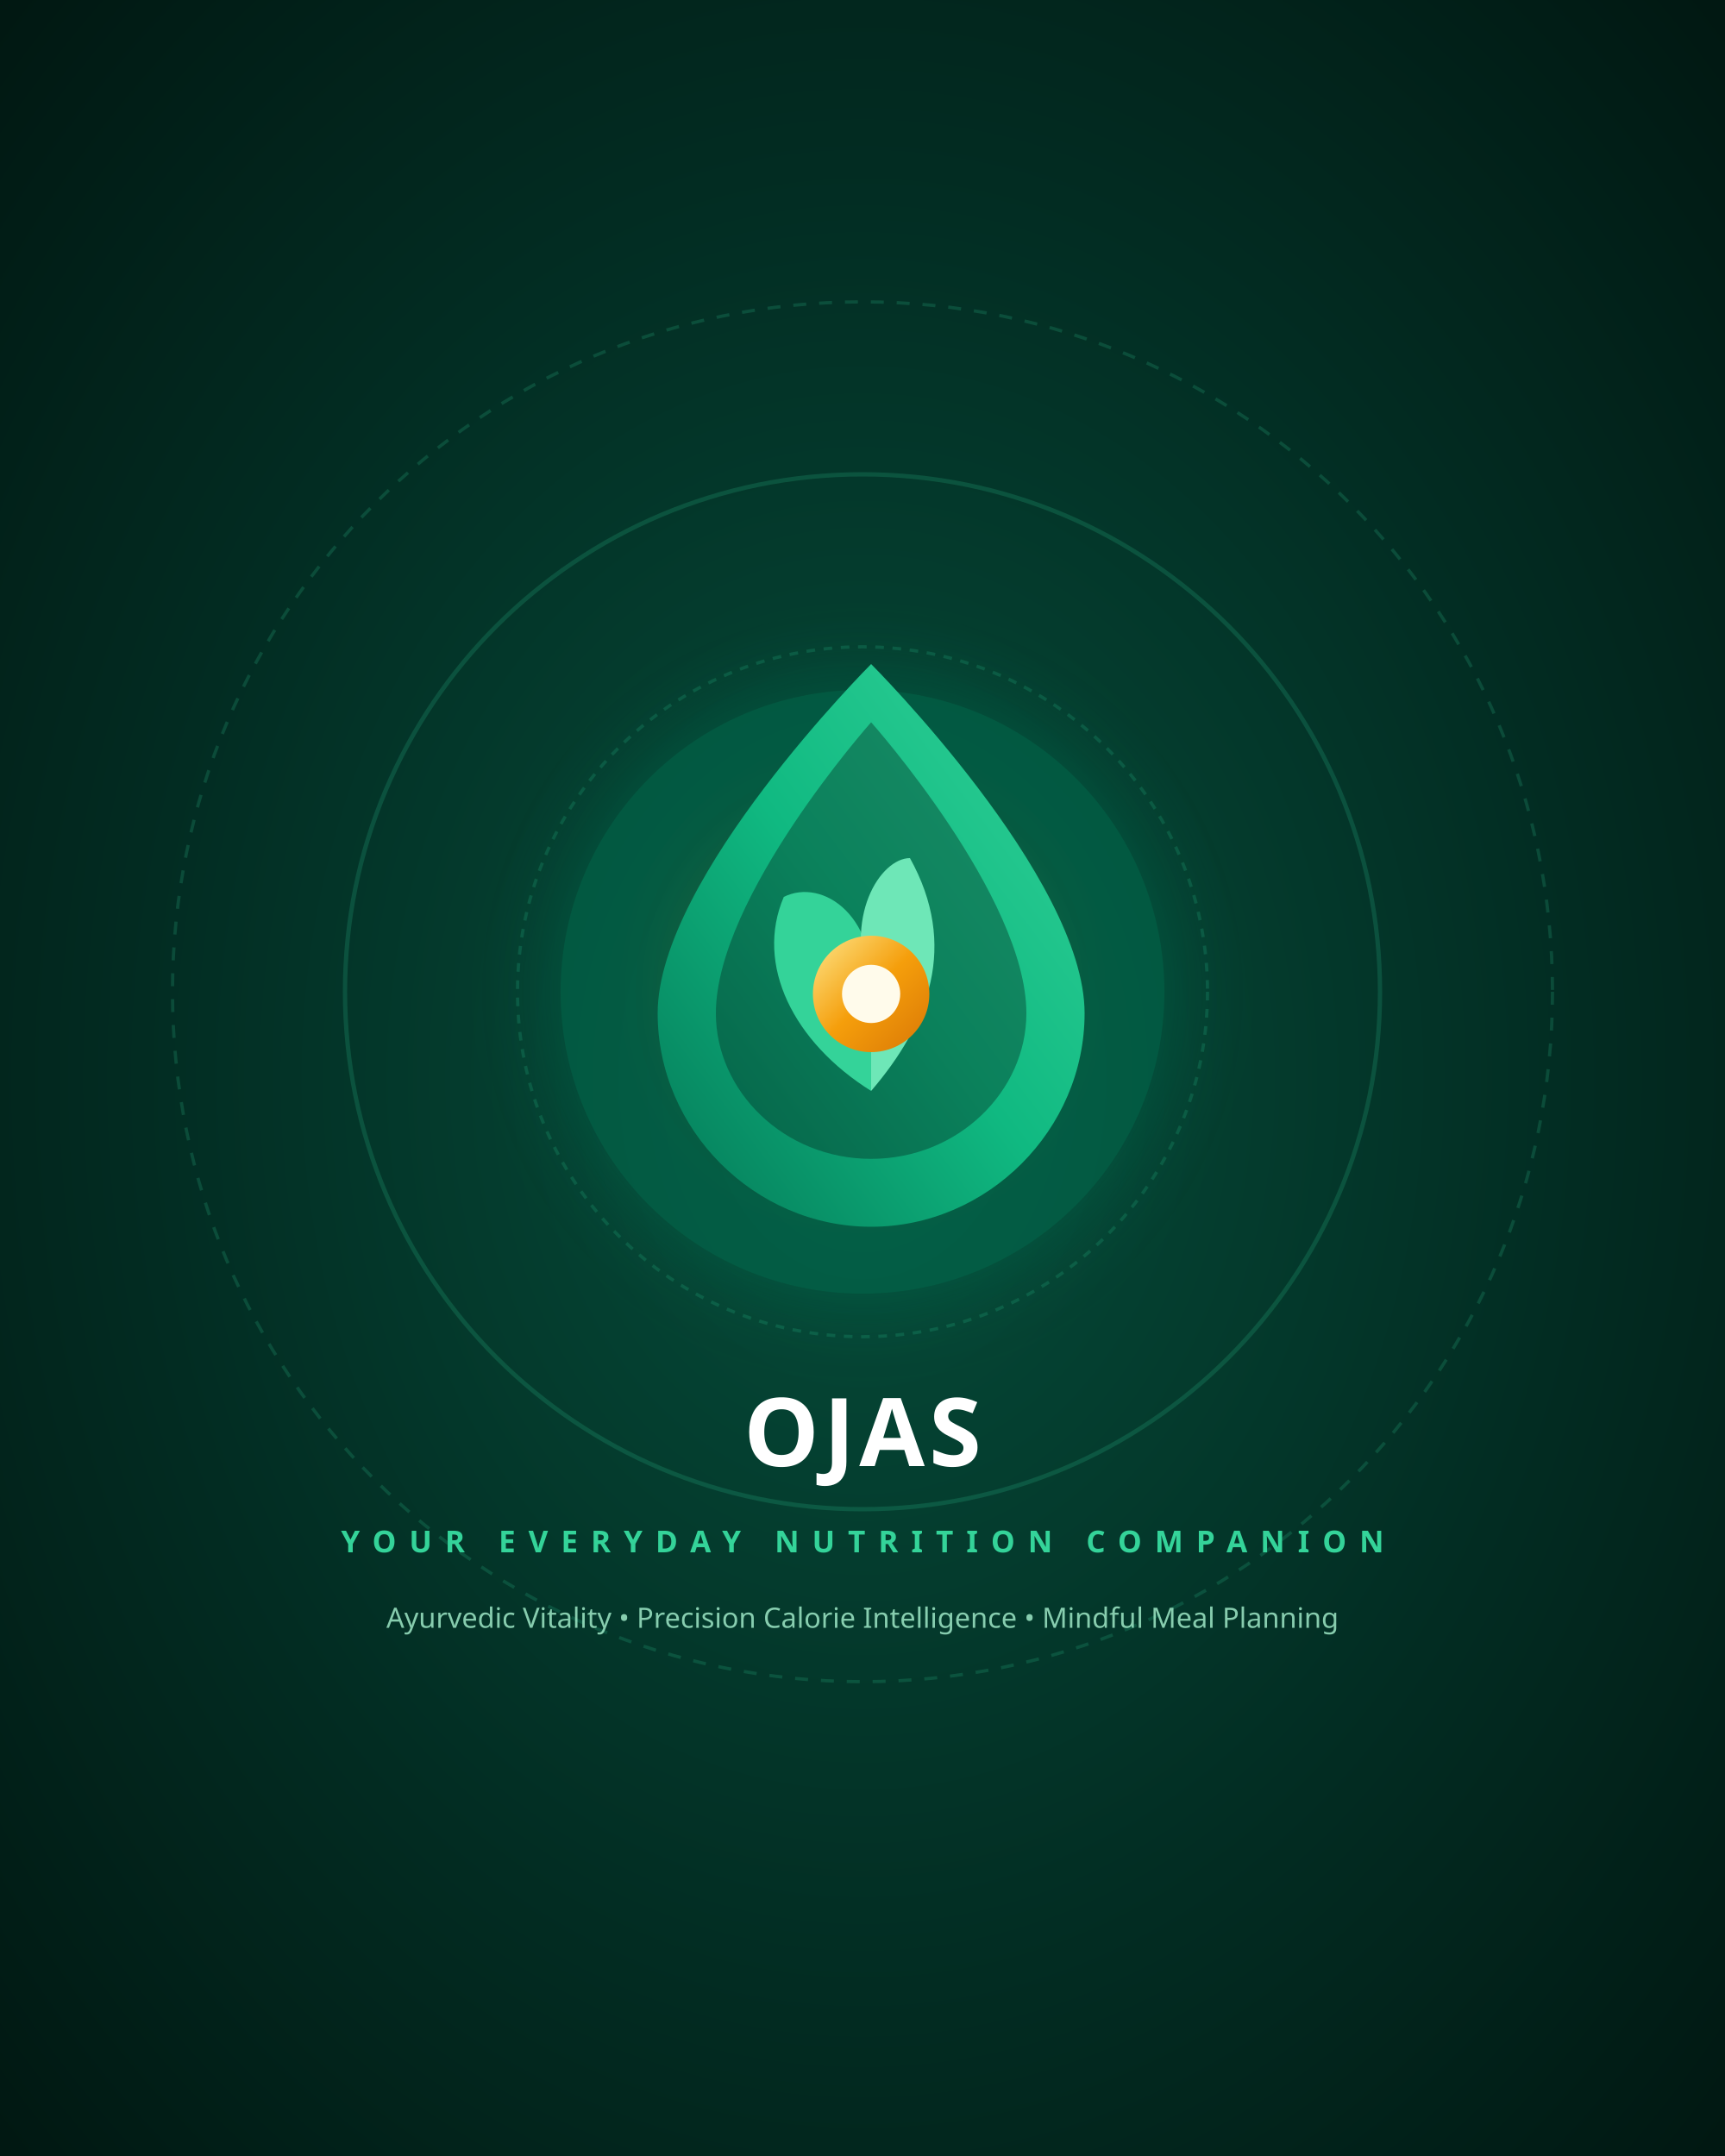
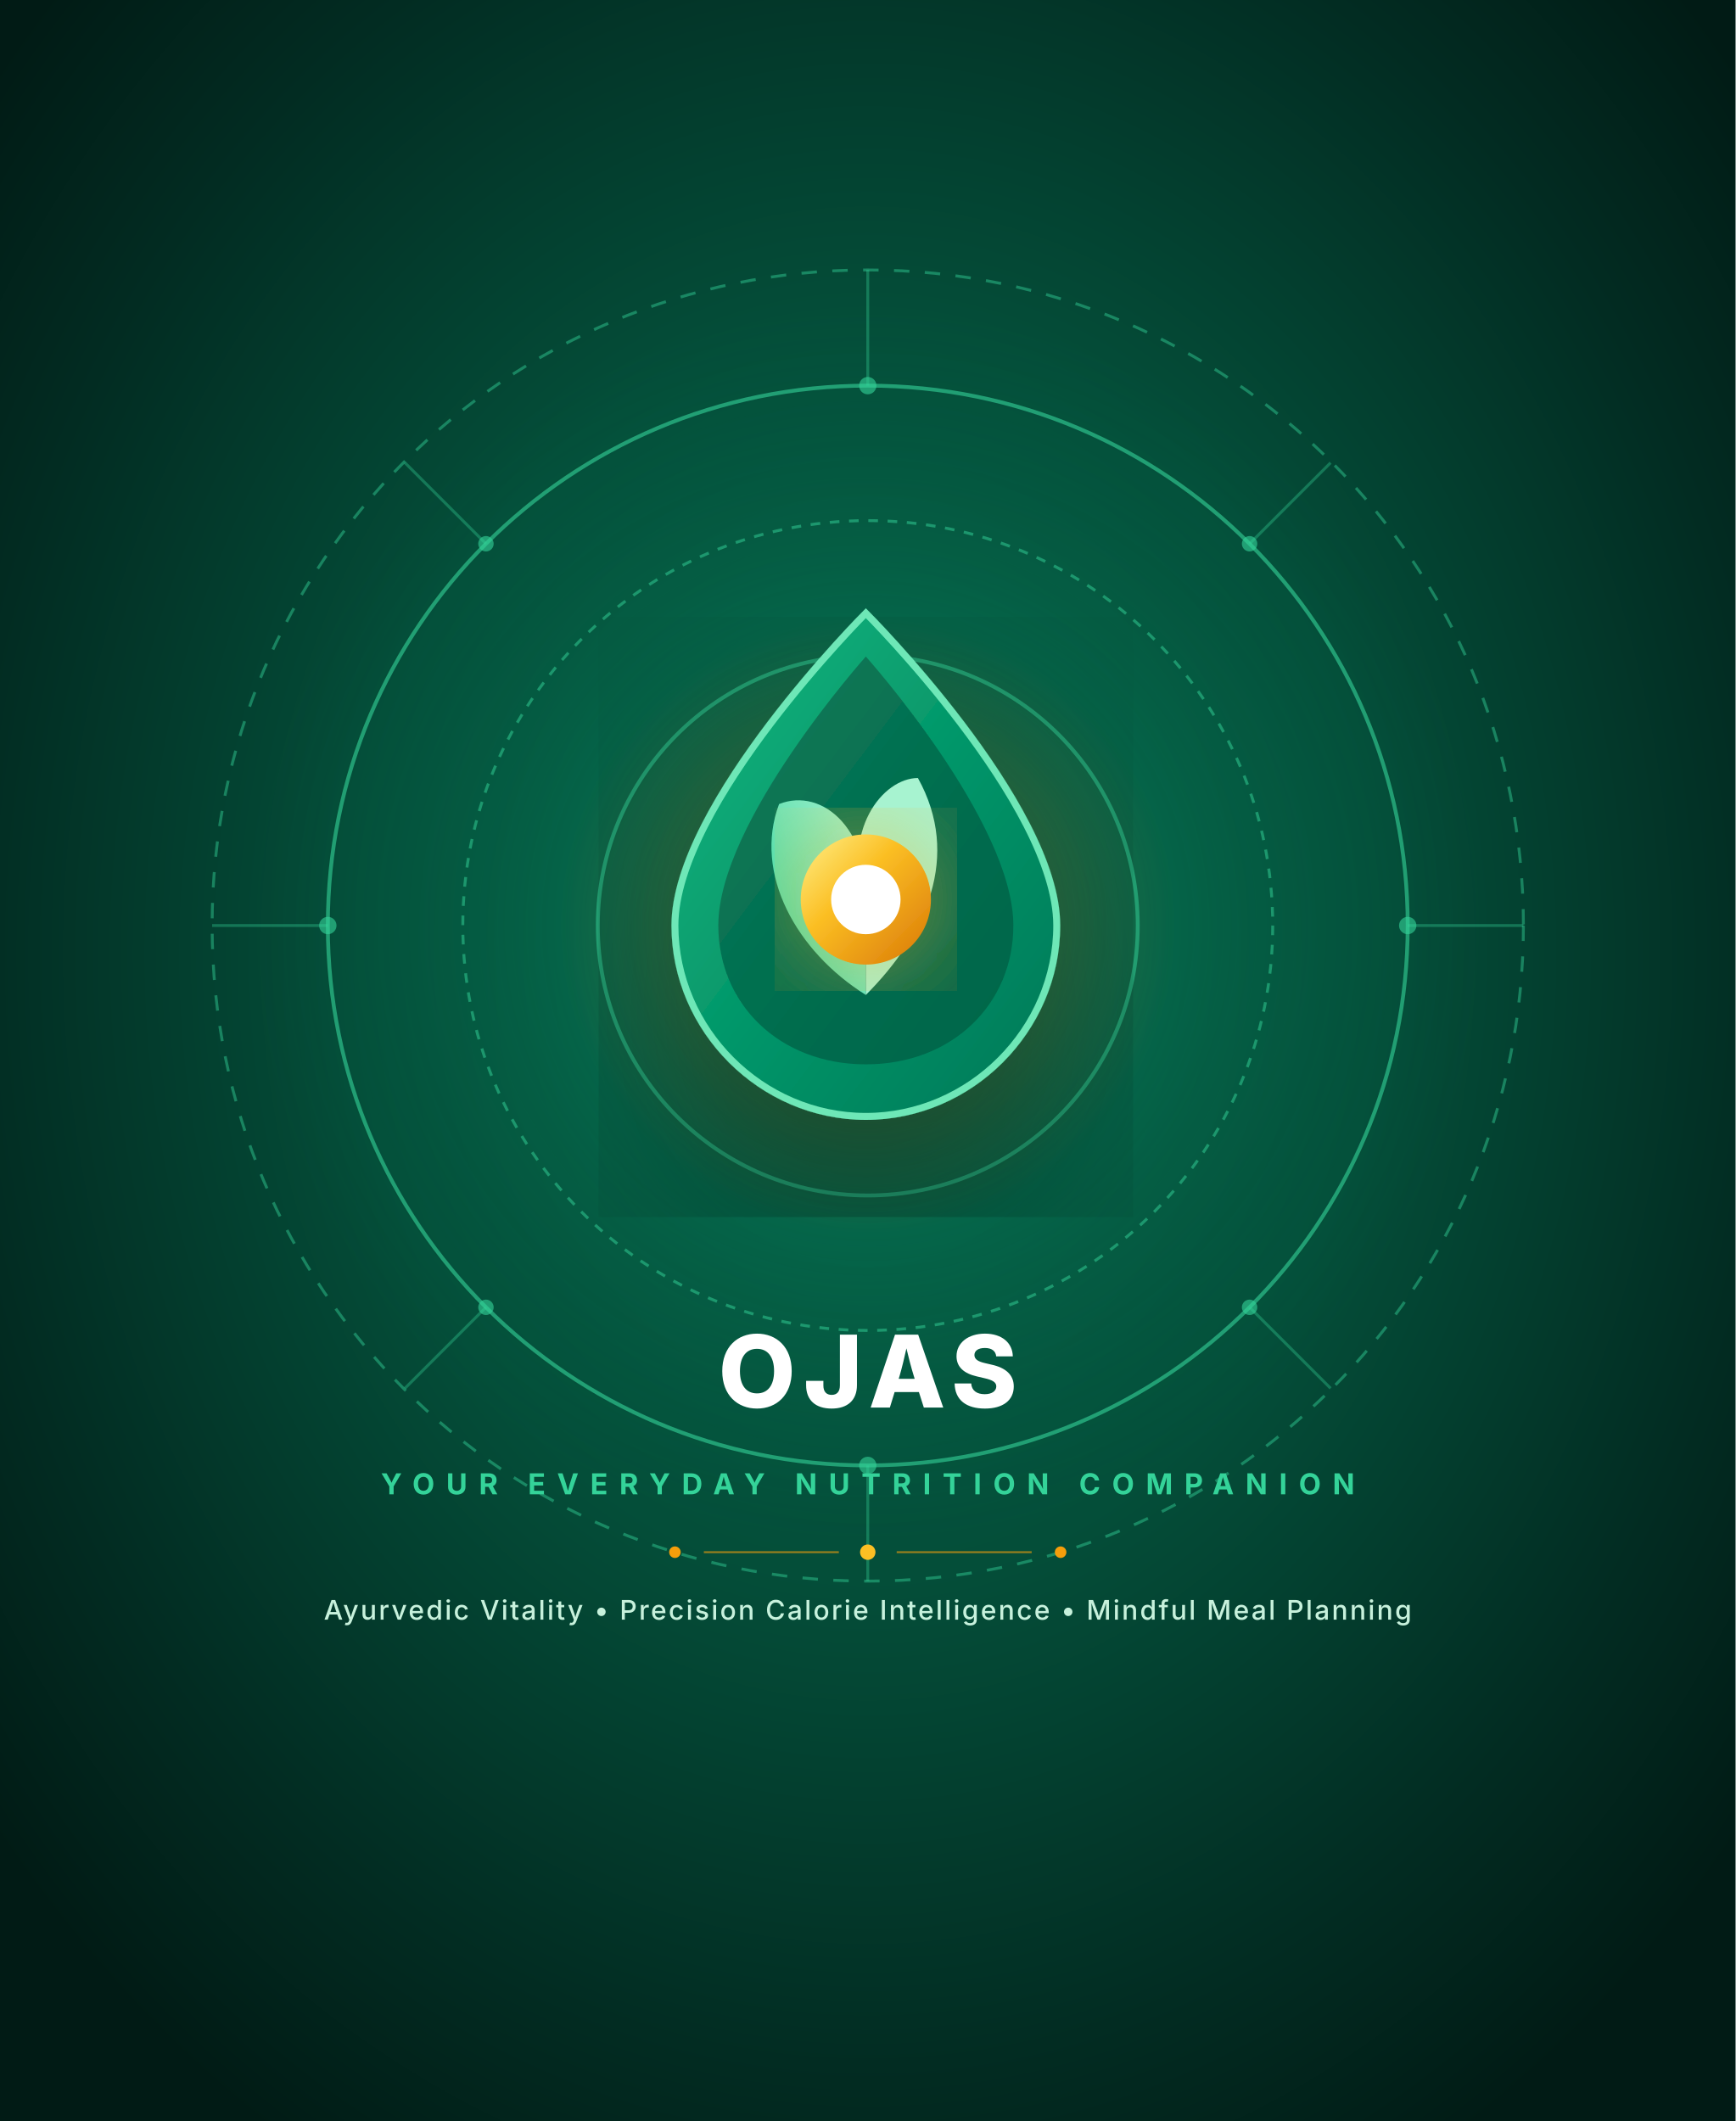
- <svg xmlns="http://www.w3.org/2000/svg" viewBox="0 0 800 1000" width="100%" height="100%">
+ <svg xmlns="http://www.w3.org/2000/svg" viewBox="0 0 900 1100" width="100%" height="100%">
  <defs>
-     <radialGradient id="bgGlow" cx="50%" cy="50%" r="70%">
-       <stop offset="0%" stop-color="#064E3B" />
-       <stop offset="60%" stop-color="#022C22" />
-       <stop offset="100%" stop-color="#011812" />
+     <radialGradient id="loginBg" cx="50%" cy="45%" r="65%">
+       <stop offset="0%" stop-color="#065F46" />
+       <stop offset="45%" stop-color="#044E39" />
+       <stop offset="80%" stop-color="#022C22" />
+       <stop offset="100%" stop-color="#011B15" />
    </radialGradient>
-     <linearGradient id="leafGrad" x1="0%" y1="100%" x2="100%" y2="0%">
-       <stop offset="0%" stop-color="#047857" />
-       <stop offset="50%" stop-color="#10B981" />
-       <stop offset="100%" stop-color="#34D399" />
+     <radialGradient id="emeraldAura" cx="50%" cy="50%" r="50%">
+       <stop offset="0%" stop-color="#10B981" stop-opacity="0.45" />
+       <stop offset="60%" stop-color="#059669" stop-opacity="0.15" />
+       <stop offset="100%" stop-color="#047857" stop-opacity="0" />
+     </radialGradient>
+     <radialGradient id="goldAura" cx="50%" cy="50%" r="50%">
+       <stop offset="0%" stop-color="#F59E0B" stop-opacity="0.5" />
+       <stop offset="50%" stop-color="#D97706" stop-opacity="0.2" />
+       <stop offset="100%" stop-color="#B45309" stop-opacity="0" />
+     </radialGradient>
+     <linearGradient id="vibrantDrop" x1="0%" y1="0%" x2="100%" y2="100%">
+       <stop offset="0%" stop-color="#10B981" />
+       <stop offset="50%" stop-color="#059669" />
+       <stop offset="100%" stop-color="#047857" />
    </linearGradient>
-     <linearGradient id="goldGrad" x1="0%" y1="0%" x2="100%" y2="100%">
-       <stop offset="0%" stop-color="#FDE68A" />
-       <stop offset="50%" stop-color="#F59E0B" />
+     <linearGradient id="brightMintGrad" x1="0%" y1="100%" x2="100%" y2="0%">
+       <stop offset="0%" stop-color="#34D399" />
+       <stop offset="100%" stop-color="#A7F3D0" />
+     </linearGradient>
+     <linearGradient id="goldCoreGrad" x1="0%" y1="0%" x2="100%" y2="100%">
+       <stop offset="0%" stop-color="#FEF08A" />
+       <stop offset="40%" stop-color="#FBBF24" />
      <stop offset="100%" stop-color="#D97706" />
    </linearGradient>
-     <filter id="aura" x="-30%" y="-30%" width="160%" height="160%">
-       <feGaussianBlur stdDeviation="20" result="blur" />
+     <filter id="glow" x="-20%" y="-20%" width="140%" height="140%">
+       <feGaussianBlur stdDeviation="8" result="blur" />
      <feComposite in="SourceGraphic" in2="blur" operator="over" />
    </filter>
+     <filter id="softShadow" x="-20%" y="-20%" width="140%" height="140%">
+       <feDropShadow dx="0" dy="12" stdDeviation="16" flood-color="#000000" flood-opacity="0.5" />
+     </filter>
  </defs>
-   <rect width="800" height="1000" fill="url(#bgGlow)" />
-   <g opacity="0.18" stroke="#34D399" fill="none">
-     <circle cx="400" cy="460" r="320" stroke-width="1.5" stroke-dasharray="6 6" />
-     <circle cx="400" cy="460" r="240" stroke-width="2" />
-     <circle cx="400" cy="460" r="160" stroke-width="1.5" stroke-dasharray="4 4" />
-     <circle cx="400" cy="460" r="80" stroke-width="1" />
+   <rect width="900" height="1100" fill="url(#loginBg)" />
+   <circle cx="450" cy="480" r="320" fill="url(#emeraldAura)" />
+   <circle cx="450" cy="480" r="160" fill="url(#goldAura)" />
+   <g stroke="#34D399" fill="none">
+     <circle cx="450" cy="480" r="340" stroke-width="1.5" stroke-dasharray="8 8" opacity="0.45" />
+     <circle cx="450" cy="480" r="280" stroke-width="2" opacity="0.6" />
+     <circle cx="450" cy="480" r="210" stroke-width="1.5" stroke-dasharray="5 5" opacity="0.5" />
+     <circle cx="450" cy="480" r="140" stroke-width="2" opacity="0.5" />
+     <g opacity="0.35" stroke-width="1.5">
+       <line x1="450" y1="140" x2="450" y2="200" />
+       <line x1="450" y1="760" x2="450" y2="820" />
+       <line x1="110" y1="480" x2="170" y2="480" />
+       <line x1="730" y1="480" x2="790" y2="480" />
+       <line x1="210" y1="240" x2="252" y2="282" />
+       <line x1="690" y1="240" x2="648" y2="282" />
+       <line x1="210" y1="720" x2="252" y2="678" />
+       <line x1="690" y1="720" x2="648" y2="678" />
+     </g>
+     <g fill="#34D399" opacity="0.6">
+       <circle cx="450" cy="200" r="4" />
+       <circle cx="450" cy="760" r="4" />
+       <circle cx="170" cy="480" r="4" />
+       <circle cx="730" cy="480" r="4" />
+       <circle cx="252" cy="282" r="3.5" />
+       <circle cx="648" cy="282" r="3.5" />
+       <circle cx="252" cy="678" r="3.5" />
+       <circle cx="648" cy="678" r="3.5" />
+     </g>
  </g>
-   <circle cx="400" cy="460" r="140" fill="#047857" opacity="0.45" filter="url(#aura)" />
-   <circle cx="400" cy="460" r="70" fill="#F59E0B" opacity="0.3" filter="url(#aura)" />
-   <g transform="translate(260, 290) scale(4.5)">
-     <path d="M32 4 C32 4 10 26 10 40 C10 52 20 62 32 62 C44 62 54 52 54 40 C54 26 32 4 32 4Z" fill="url(#leafGrad)" />
-     <path d="M32 10 C32 10 16 28 16 40 C16 48 23 55 32 55 C41 55 48 48 48 40 C48 28 32 10 32 10Z" fill="#022C22" opacity="0.4" />
-     <path d="M32 48 C24 43 20 35 23 28 C27 26 33 30 32 39 Z" fill="#34D399" />
-     <path d="M32 48 C38 41 41 33 36 24 C33 24 29 30 32 38 Z" fill="#6EE7B7" />
-     <circle cx="32" cy="38" r="6" fill="url(#goldGrad)" />
-     <circle cx="32" cy="38" r="3" fill="#FFFBEB" />
+   <g transform="translate(305, 300) scale(4.5)" filter="url(#softShadow)">
+     <path d="M32 4 C32 4 10 26 10 40 C10 52 20 62 32 62 C44 62 54 52 54 40 C54 26 32 4 32 4Z" fill="url(#vibrantDrop)" stroke="#6EE7B7" stroke-width="0.8" />
+     <path d="M32 9 C32 9 15 28 15 40 C15 49 22 56 32 56 C42 56 49 49 49 40 C49 28 32 9 32 9Z" fill="#064E3B" opacity="0.55" />
+     <path d="M32 48 C24 43 19 34 22 26 C27 24 33 29 32 39 Z" fill="url(#brightMintGrad)" />
+     <path d="M32 48 C39 41 43 32 38 23 C34 23 29 29 32 38 Z" fill="#A7F3D0" />
+     <circle cx="32" cy="37" r="7.5" fill="url(#goldCoreGrad)" filter="url(#glow)" />
+     <circle cx="32" cy="37" r="4" fill="#FFFFFF" />
  </g>
-   <text x="400" y="680" font-family="'Plus Jakarta Sans', sans-serif" font-size="44" font-weight="800" letter-spacing="2px" fill="#FFFFFF" text-anchor="middle">
-     OJAS
-   </text>
-   <text x="400" y="720" font-family="'Plus Jakarta Sans', sans-serif" font-size="14" font-weight="700" letter-spacing="6px" fill="#34D399" text-anchor="middle">
-     YOUR EVERYDAY NUTRITION COMPANION
-   </text>
-   <text x="400" y="755" font-family="'Plus Jakarta Sans', sans-serif" font-size="13" font-weight="400" fill="#A7F3D0" opacity="0.8" text-anchor="middle">
-     Ayurvedic Vitality • Precision Calorie Intelligence • Mindful Meal Planning
-   </text>
+   <g text-anchor="middle">
+     <text x="450" y="730" font-family="'Plus Jakarta Sans', system-ui, -apple-system, sans-serif" font-size="52" font-weight="800" letter-spacing="4px" fill="#FFFFFF">
+       OJAS
+     </text>
+     <text x="450" y="775" font-family="'Plus Jakarta Sans', system-ui, -apple-system, sans-serif" font-size="15" font-weight="700" letter-spacing="6px" fill="#34D399">
+       YOUR EVERYDAY NUTRITION COMPANION
+     </text>
+     <g fill="#F59E0B">
+       <circle cx="350" cy="805" r="3" />
+       <line x1="365" y1="805" x2="435" y2="805" stroke="#F59E0B" stroke-width="1" opacity="0.6" />
+       <circle cx="450" cy="805" r="4" fill="#FBBF24" />
+       <line x1="465" y1="805" x2="535" y2="805" stroke="#F59E0B" stroke-width="1" opacity="0.6" />
+       <circle cx="550" cy="805" r="3" />
+     </g>
+     <text x="450" y="840" font-family="'Plus Jakarta Sans', system-ui, -apple-system, sans-serif" font-size="14" font-weight="500" letter-spacing="1px" fill="#D1FAE5" opacity="0.95">
+       Ayurvedic Vitality • Precision Calorie Intelligence • Mindful Meal Planning
+     </text>
+   </g>
</svg>
